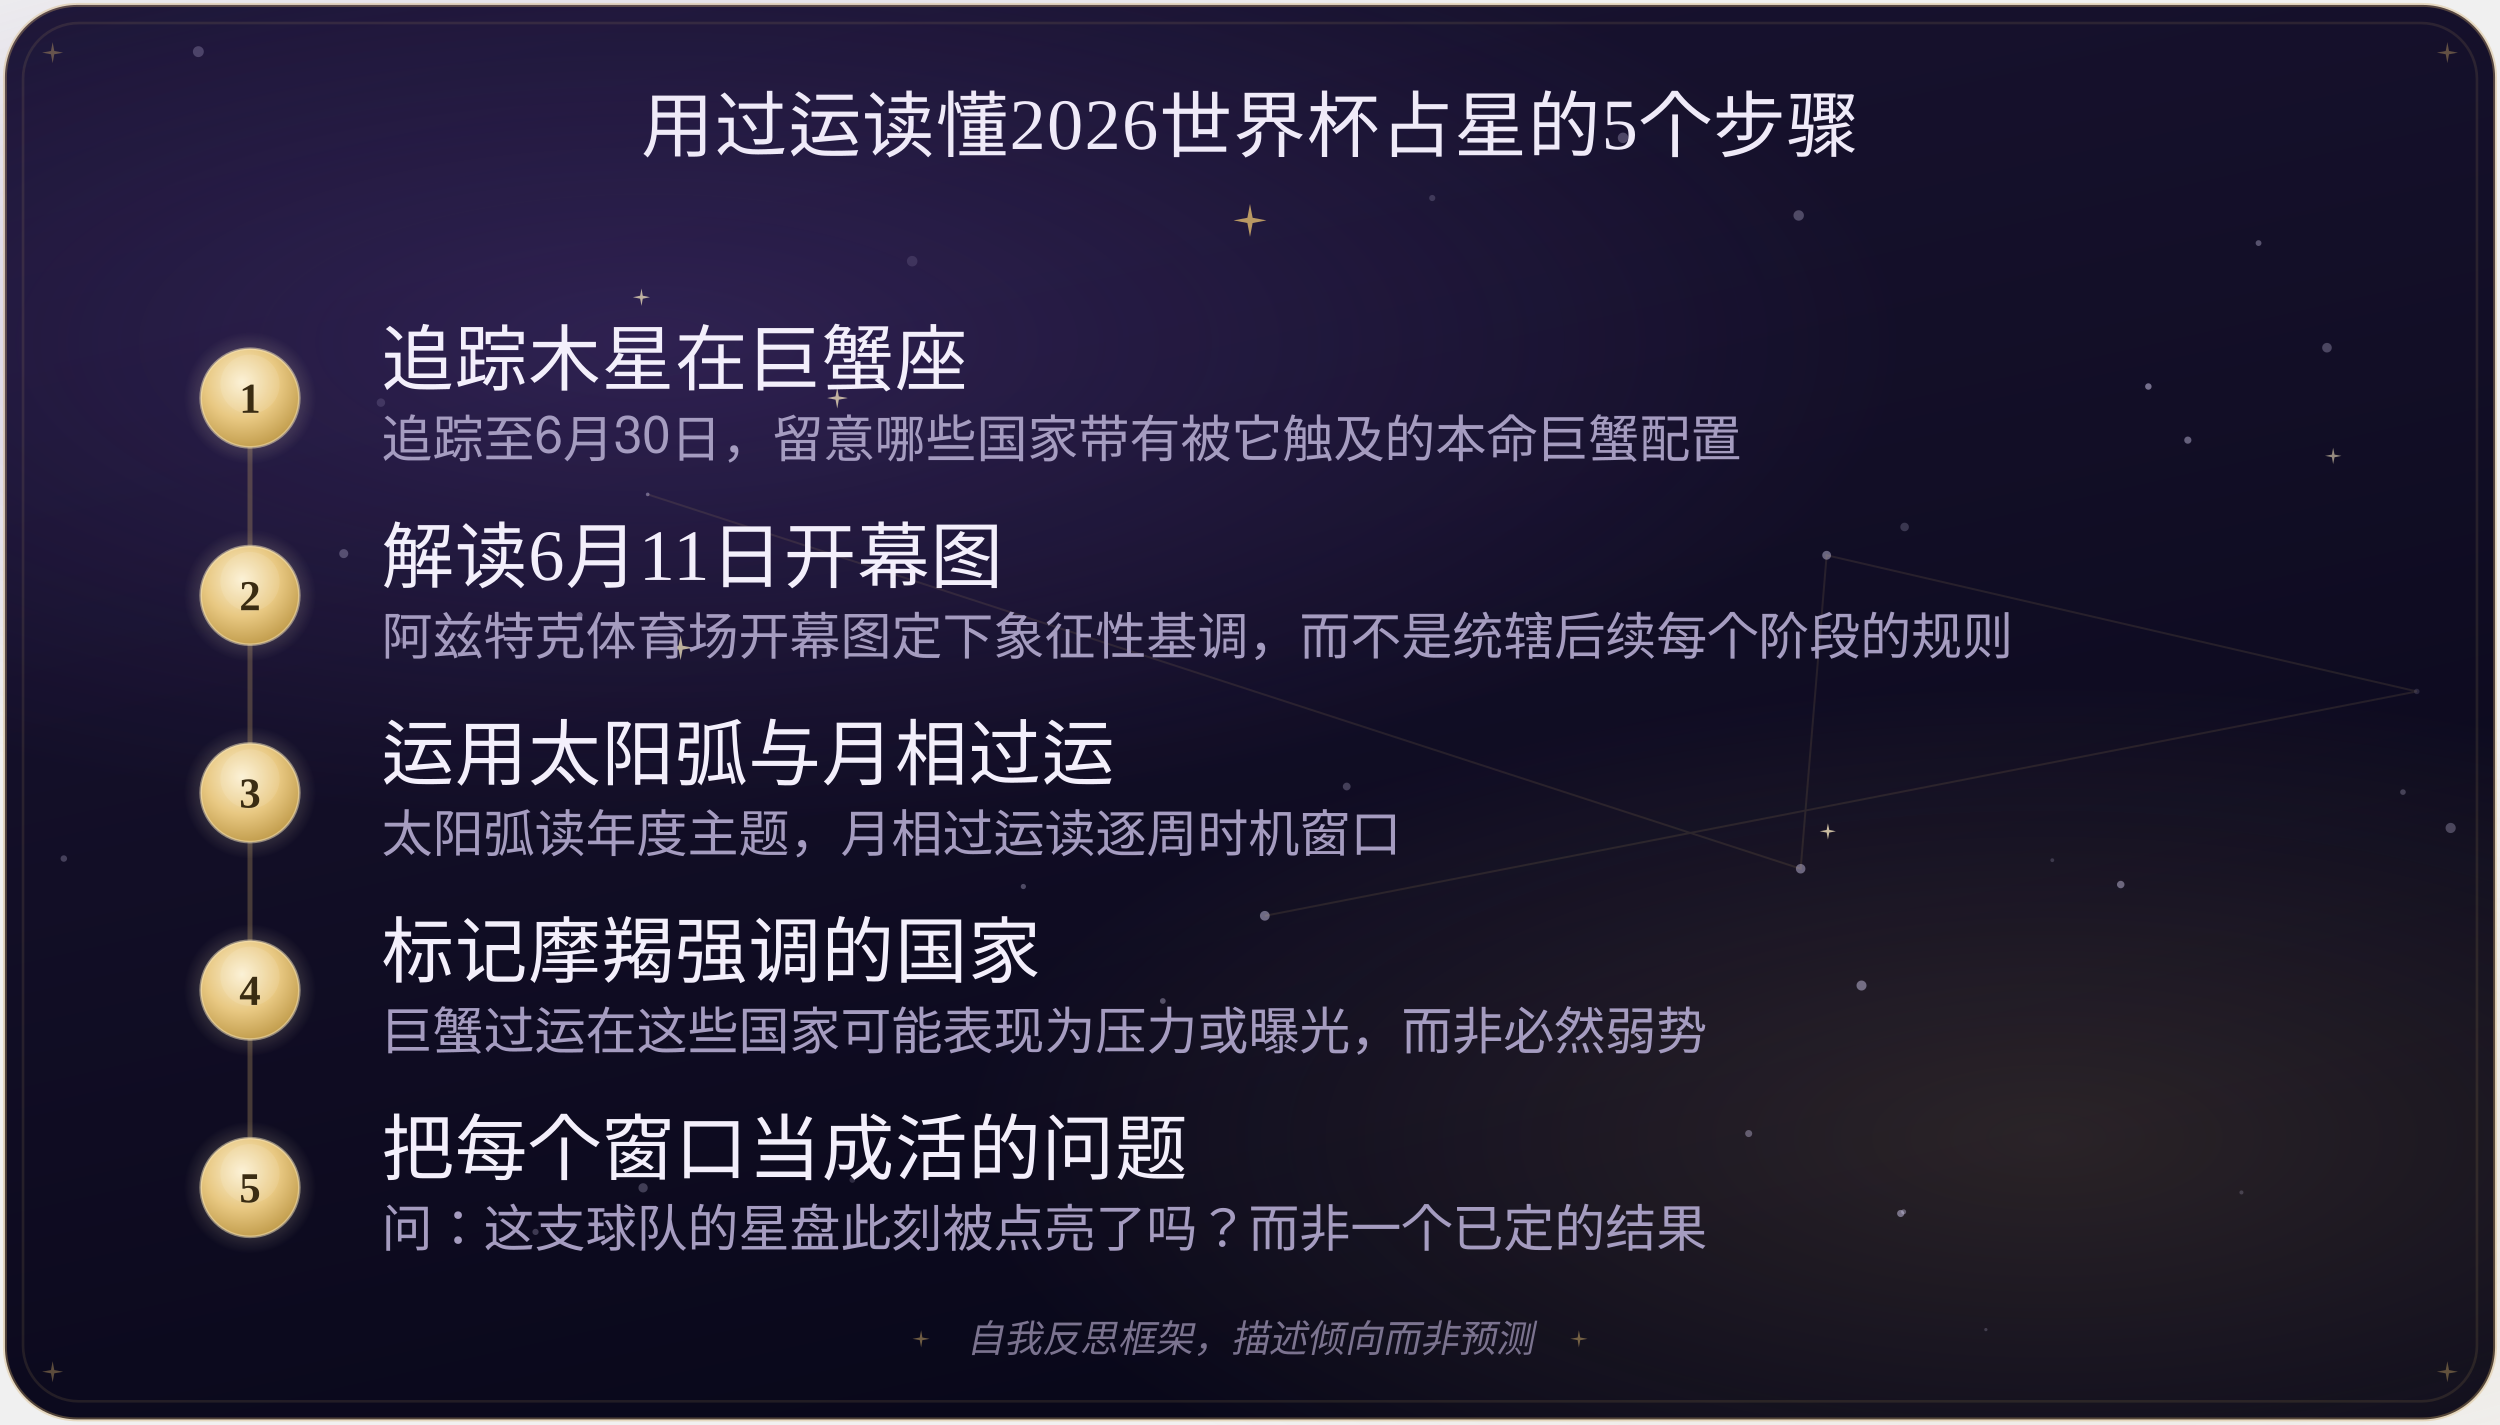
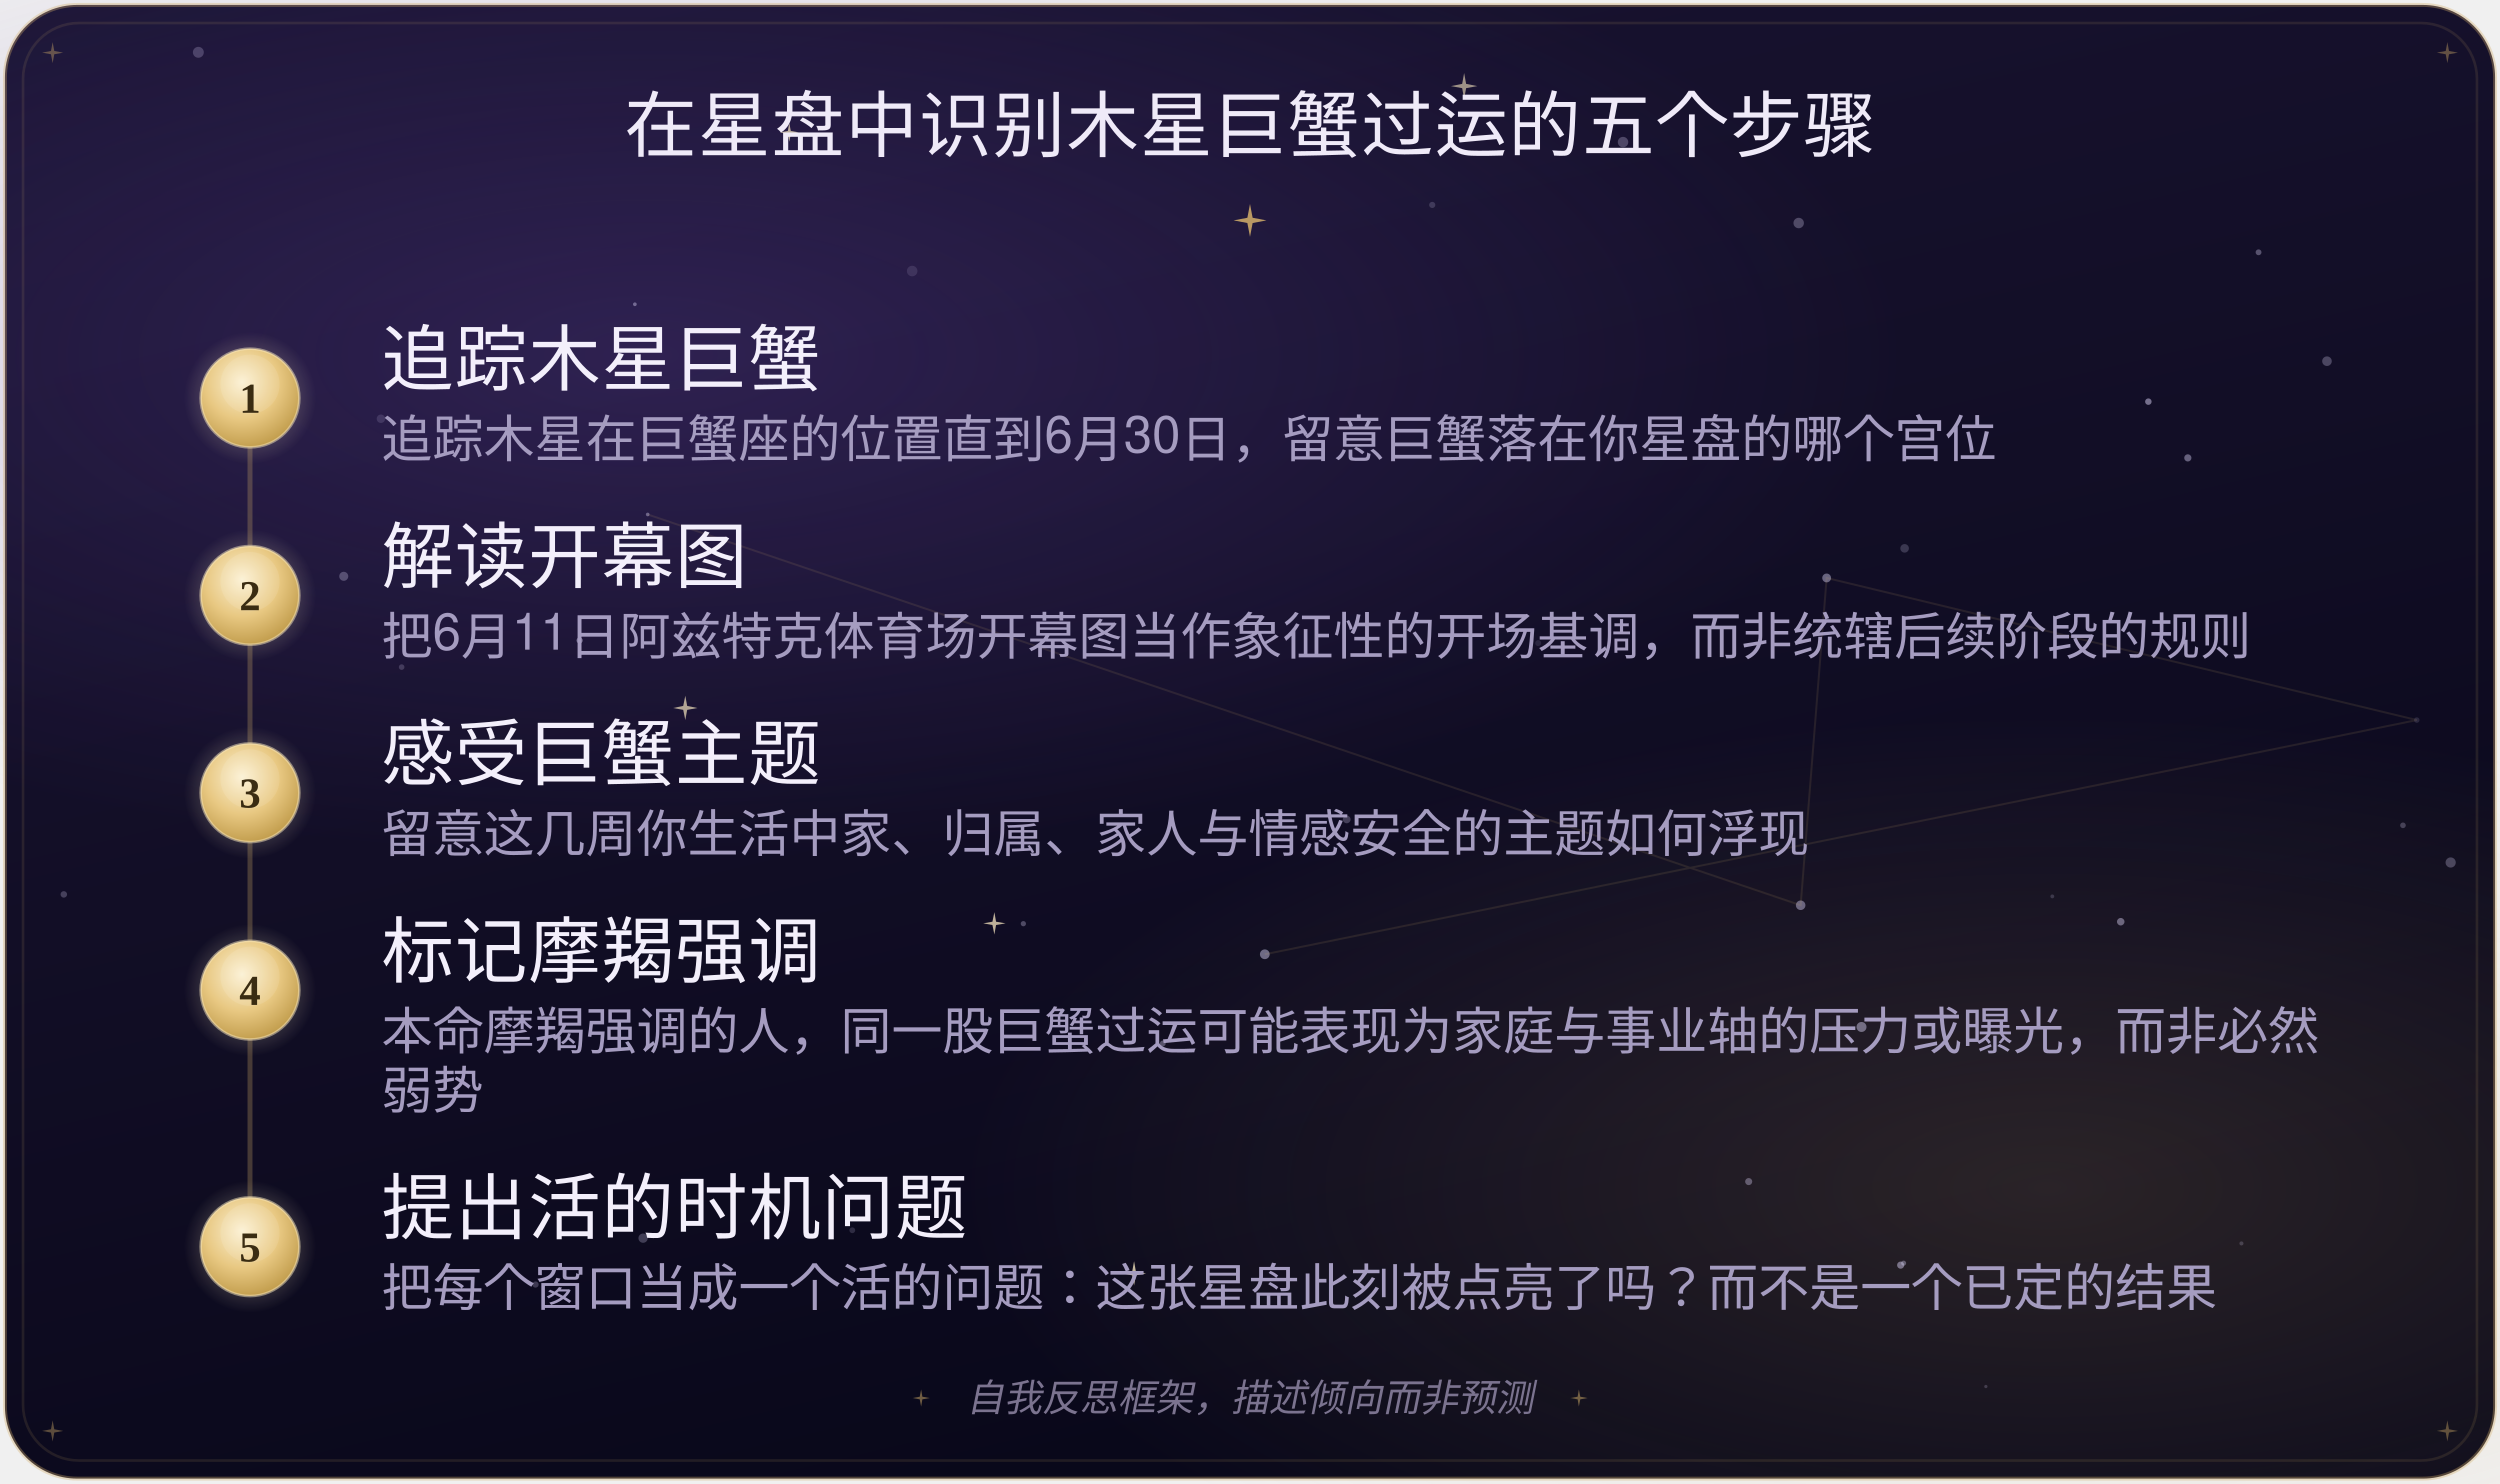
- <svg xmlns="http://www.w3.org/2000/svg" viewBox="0 0 760 433" role="img" aria-label="用过运读懂2026世界杯占星的5个步骤">
+ <svg xmlns="http://www.w3.org/2000/svg" viewBox="0 0 760 451" role="img" aria-label="在星盘中识别木星巨蟹过运的五个步骤">
  <defs>
    <linearGradient id="worldcup2026astrologyprediction0zh-panel" x1="0" y1="0" x2="0.4" y2="1">
      <stop offset="0" stop-color="#1a1433" />
      <stop offset="0.55" stop-color="#120e26" />
      <stop offset="1" stop-color="#09081a" />
    </linearGradient>
    <radialGradient id="worldcup2026astrologyprediction0zh-foil" cx="0.42" cy="0.34" r="0.75">
      <stop offset="0" stop-color="#fbf0d2" />
      <stop offset="0.5" stop-color="#e8c882" />
      <stop offset="1" stop-color="#b8923f" />
    </radialGradient>
    <radialGradient id="worldcup2026astrologyprediction0zh-glow" cx="0.5" cy="0.5" r="0.5">
      <stop offset="0" stop-color="#f6e6bf" />
      <stop offset="1" stop-color="#f6e6bf" stop-opacity="0" />
    </radialGradient>
    <radialGradient id="worldcup2026astrologyprediction0zh-neb1" cx="0.5" cy="0.5" r="0.5">
      <stop offset="0" stop-color="#6f4bb0" stop-opacity="0.28" />
      <stop offset="1" stop-color="#6f4bb0" stop-opacity="0" />
    </radialGradient>
    <radialGradient id="worldcup2026astrologyprediction0zh-neb2" cx="0.5" cy="0.5" r="0.5">
      <stop offset="0" stop-color="#d4af6a" stop-opacity="0.16" />
      <stop offset="1" stop-color="#d4af6a" stop-opacity="0" />
    </radialGradient>
    <linearGradient id="worldcup2026astrologyprediction0zh-rule" x1="0" y1="0" x2="1" y2="0">
      <stop offset="0" stop-color="#d4af6a" stop-opacity="0" />
      <stop offset="0.5" stop-color="#d4af6a" stop-opacity="0.6" />
      <stop offset="1" stop-color="#d4af6a" stop-opacity="0" />
    </linearGradient>
  </defs>
-   <rect x="1.5" y="1.5" width="757" height="430" rx="22" fill="url(#worldcup2026astrologyprediction0zh-panel)" />
-   <ellipse cx="198" cy="104" rx="380" ry="147" fill="url(#worldcup2026astrologyprediction0zh-neb1)" />
-   <ellipse cx="623" cy="346" rx="334" ry="139" fill="url(#worldcup2026astrologyprediction0zh-neb2)" />
-   <circle cx="565.9" cy="299.6" r="1.52" fill="#cfc8ea" opacity="0.48" />
-   <circle cx="707.4" cy="105.7" r="1.46" fill="#cfc8ea" opacity="0.30" />
-   <circle cx="546.8" cy="65.5" r="1.59" fill="#cfc8ea" opacity="0.31" />
-   <circle cx="384.5" cy="278.4" r="1.48" fill="#cfc8ea" opacity="0.49" />
-   <circle cx="734.7" cy="210.2" r="0.83" fill="#cfc8ea" opacity="0.15" />
-   <circle cx="686.6" cy="73.9" r="0.89" fill="#cfc8ea" opacity="0.36" />
-   <circle cx="681.4" cy="362.5" r="0.62" fill="#cfc8ea" opacity="0.22" />
-   <circle cx="467.6" cy="187.8" r="0.91" fill="#cfc8ea" opacity="0.12" />
-   <circle cx="259.1" cy="358.7" r="0.88" fill="#cfc8ea" opacity="0.18" />
-   <circle cx="493.4" cy="41.9" r="1.59" fill="#cfc8ea" opacity="0.29" />
-   <circle cx="603.7" cy="404.2" r="0.50" fill="#cfc8ea" opacity="0.22" />
-   <circle cx="531.6" cy="344.6" r="1.08" fill="#cfc8ea" opacity="0.38" />
-   <circle cx="644.7" cy="268.9" r="1.14" fill="#cfc8ea" opacity="0.46" />
-   <circle cx="115.8" cy="122.4" r="1.28" fill="#cfc8ea" opacity="0.16" />
-   <circle cx="311.1" cy="269.5" r="0.80" fill="#cfc8ea" opacity="0.33" />
-   <circle cx="730.5" cy="240.8" r="0.86" fill="#cfc8ea" opacity="0.27" />
-   <circle cx="435.4" cy="60.2" r="0.94" fill="#cfc8ea" opacity="0.20" />
-   <circle cx="579.0" cy="160.2" r="1.30" fill="#cfc8ea" opacity="0.22" />
-   <circle cx="555.3" cy="168.8" r="1.34" fill="#cfc8ea" opacity="0.46" />
-   <circle cx="653.1" cy="117.5" r="0.99" fill="#cfc8ea" opacity="0.52" />
-   <circle cx="60.3" cy="15.7" r="1.66" fill="#cfc8ea" opacity="0.25" />
-   <circle cx="623.9" cy="261.5" r="0.59" fill="#cfc8ea" opacity="0.20" />
-   <circle cx="547.4" cy="264.1" r="1.45" fill="#cfc8ea" opacity="0.45" />
-   <circle cx="162.8" cy="374.5" r="0.95" fill="#cfc8ea" opacity="0.25" />
-   <circle cx="196.9" cy="150.3" r="0.56" fill="#cfc8ea" opacity="0.42" />
-   <circle cx="665.1" cy="133.8" r="1.10" fill="#cfc8ea" opacity="0.44" />
-   <circle cx="19.4" cy="261.0" r="0.99" fill="#cfc8ea" opacity="0.27" />
-   <circle cx="577.8" cy="368.9" r="1.09" fill="#cfc8ea" opacity="0.50" />
-   <circle cx="104.5" cy="168.3" r="1.37" fill="#cfc8ea" opacity="0.31" />
-   <circle cx="195.5" cy="361.1" r="1.41" fill="#cfc8ea" opacity="0.27" />
-   <circle cx="409.4" cy="239.1" r="1.18" fill="#cfc8ea" opacity="0.27" />
-   <circle cx="176.2" cy="187.0" r="0.93" fill="#cfc8ea" opacity="0.54" />
-   <circle cx="353.5" cy="304.3" r="0.88" fill="#cfc8ea" opacity="0.36" />
-   <circle cx="745.0" cy="251.7" r="1.55" fill="#cfc8ea" opacity="0.30" />
-   <circle cx="122.1" cy="194.7" r="0.85" fill="#cfc8ea" opacity="0.22" />
-   <circle cx="277.3" cy="79.4" r="1.60" fill="#cfc8ea" opacity="0.14" />
-   <circle cx="578.7" cy="368.4" r="0.77" fill="#cfc8ea" opacity="0.39" />
-   <path d="M 195.023 87.7 L 195.4 89.9 L 197.6 90.355 L 195.4 90.8 L 195.023 93.0 L 194.6 90.8 L 192.4 90.355 L 194.6 89.9 Z" fill="#f6e6bf" opacity="0.73" />
-   <path d="M 206.902 193.1 L 207.5 196.3 L 210.7 196.894 L 207.5 197.5 L 206.902 200.7 L 206.3 197.5 L 203.1 196.894 L 206.3 196.3 Z" fill="#f6e6bf" opacity="0.738" />
-   <path d="M 709.273 136.1 L 709.7 138.2 L 711.8 138.582 L 709.7 139.0 L 709.273 141.1 L 708.9 139.0 L 706.8 138.582 L 708.9 138.2 Z" fill="#f6e6bf" opacity="0.581" />
-   <path d="M 555.69 250.3 L 556.1 252.3 L 558.1 252.714 L 556.1 253.1 L 555.69 255.2 L 555.3 253.1 L 553.2 252.714 L 555.3 252.3 Z" fill="#f6e6bf" opacity="0.794" />
-   <path d="M 254.529 117.8 L 255.0 120.5 L 257.7 120.999 L 255.0 121.5 L 254.529 124.2 L 254.0 121.5 L 251.4 120.999 L 254.0 120.5 Z" fill="#f6e6bf" opacity="0.744" />
-   <path d="M 384.5 278.4 L 734.7 210.2 L 555.3 168.8 L 547.4 264.1 L 196.9 150.3" fill="none" stroke="#d4af6a" stroke-width="0.6" opacity="0.12" />
-   <rect x="1.5" y="1.5" width="757" height="430" rx="22" fill="none" stroke="#d4af6a" stroke-opacity="0.34" stroke-width="1.2" />
-   <rect x="7" y="7" width="746" height="419" rx="17" fill="none" stroke="#d4af6a" stroke-opacity="0.12" stroke-width="0.8" />
+   <rect x="1.5" y="1.5" width="757" height="448" rx="22" fill="url(#worldcup2026astrologyprediction0zh-panel)" />
+   <ellipse cx="198" cy="108" rx="380" ry="153" fill="url(#worldcup2026astrologyprediction0zh-neb1)" />
+   <ellipse cx="623" cy="361" rx="334" ry="144" fill="url(#worldcup2026astrologyprediction0zh-neb2)" />
+   <circle cx="565.9" cy="312.2" r="1.52" fill="#cfc8ea" opacity="0.48" />
+   <circle cx="707.4" cy="109.8" r="1.46" fill="#cfc8ea" opacity="0.30" />
+   <circle cx="546.8" cy="67.8" r="1.59" fill="#cfc8ea" opacity="0.31" />
+   <circle cx="384.5" cy="290.1" r="1.48" fill="#cfc8ea" opacity="0.49" />
+   <circle cx="734.7" cy="218.9" r="0.83" fill="#cfc8ea" opacity="0.15" />
+   <circle cx="686.6" cy="76.7" r="0.89" fill="#cfc8ea" opacity="0.36" />
+   <circle cx="681.4" cy="378.0" r="0.62" fill="#cfc8ea" opacity="0.22" />
+   <circle cx="467.6" cy="195.5" r="0.91" fill="#cfc8ea" opacity="0.12" />
+   <circle cx="259.1" cy="374.0" r="0.88" fill="#cfc8ea" opacity="0.18" />
+   <circle cx="493.4" cy="43.2" r="1.59" fill="#cfc8ea" opacity="0.29" />
+   <circle cx="603.7" cy="421.5" r="0.50" fill="#cfc8ea" opacity="0.22" />
+   <circle cx="531.6" cy="359.2" r="1.08" fill="#cfc8ea" opacity="0.38" />
+   <circle cx="644.7" cy="280.2" r="1.14" fill="#cfc8ea" opacity="0.46" />
+   <circle cx="115.8" cy="127.3" r="1.28" fill="#cfc8ea" opacity="0.16" />
+   <circle cx="311.1" cy="280.8" r="0.80" fill="#cfc8ea" opacity="0.33" />
+   <circle cx="730.5" cy="250.9" r="0.86" fill="#cfc8ea" opacity="0.27" />
+   <circle cx="435.4" cy="62.3" r="0.94" fill="#cfc8ea" opacity="0.20" />
+   <circle cx="579.0" cy="166.7" r="1.30" fill="#cfc8ea" opacity="0.22" />
+   <circle cx="555.3" cy="175.7" r="1.34" fill="#cfc8ea" opacity="0.46" />
+   <circle cx="653.1" cy="122.1" r="0.99" fill="#cfc8ea" opacity="0.52" />
+   <circle cx="60.3" cy="15.9" r="1.66" fill="#cfc8ea" opacity="0.25" />
+   <circle cx="623.9" cy="272.5" r="0.59" fill="#cfc8ea" opacity="0.20" />
+   <circle cx="547.4" cy="275.2" r="1.45" fill="#cfc8ea" opacity="0.45" />
+   <circle cx="162.8" cy="390.5" r="0.95" fill="#cfc8ea" opacity="0.25" />
+   <circle cx="196.9" cy="156.4" r="0.56" fill="#cfc8ea" opacity="0.42" />
+   <circle cx="665.1" cy="139.2" r="1.10" fill="#cfc8ea" opacity="0.44" />
+   <circle cx="19.4" cy="271.9" r="0.99" fill="#cfc8ea" opacity="0.27" />
+   <circle cx="577.8" cy="384.6" r="1.09" fill="#cfc8ea" opacity="0.50" />
+   <circle cx="104.5" cy="175.2" r="1.37" fill="#cfc8ea" opacity="0.31" />
+   <circle cx="195.5" cy="376.4" r="1.41" fill="#cfc8ea" opacity="0.27" />
+   <circle cx="409.4" cy="249.1" r="1.18" fill="#cfc8ea" opacity="0.27" />
+   <circle cx="176.2" cy="194.7" r="0.93" fill="#cfc8ea" opacity="0.54" />
+   <circle cx="353.5" cy="317.2" r="0.88" fill="#cfc8ea" opacity="0.36" />
+   <circle cx="745.0" cy="262.2" r="1.55" fill="#cfc8ea" opacity="0.30" />
+   <circle cx="122.1" cy="202.8" r="0.85" fill="#cfc8ea" opacity="0.22" />
+   <circle cx="277.3" cy="82.4" r="1.60" fill="#cfc8ea" opacity="0.14" />
+   <circle cx="578.7" cy="384.0" r="0.77" fill="#cfc8ea" opacity="0.39" />
+   <circle cx="193.0" cy="92.5" r="0.57" fill="#cfc8ea" opacity="0.44" />
+   <path d="M 344.757 383.4 L 345.3 386.5 L 348.4 387.103 L 345.3 387.7 L 344.757 390.8 L 344.2 387.7 L 341.1 387.103 L 344.2 386.5 Z" fill="#f6e6bf" opacity="0.786" />
+   <path d="M 239.94 37.4 L 240.4 39.8 L 242.8 40.231 L 240.4 40.7 L 239.94 43.1 L 239.5 40.7 L 237.1 40.231 L 239.5 39.8 Z" fill="#f6e6bf" opacity="0.722" />
+   <path d="M 445.096 22.2 L 445.7 25.5 L 449.1 26.179 L 445.7 26.8 L 445.096 30.1 L 444.5 26.8 L 441.1 26.179 L 444.5 25.5 Z" fill="#f6e6bf" opacity="0.598" />
+   <path d="M 208.333 211.5 L 208.9 214.6 L 212.0 215.235 L 208.9 215.8 L 208.333 218.9 L 207.7 215.8 L 204.6 215.235 L 207.7 214.6 Z" fill="#f6e6bf" opacity="0.69" />
+   <path d="M 302.289 277.3 L 302.8 280.2 L 305.7 280.7 L 302.8 281.2 L 302.289 284.1 L 301.7 281.2 L 298.9 280.7 L 301.7 280.2 Z" fill="#f6e6bf" opacity="0.754" />
+   <path d="M 384.5 290.1 L 734.7 218.9 L 555.3 175.7 L 547.4 275.2 L 196.9 156.4" fill="none" stroke="#d4af6a" stroke-width="0.6" opacity="0.12" />
+   <rect x="1.5" y="1.5" width="757" height="448" rx="22" fill="none" stroke="#d4af6a" stroke-opacity="0.34" stroke-width="1.2" />
+   <rect x="7" y="7" width="746" height="437" rx="17" fill="none" stroke="#d4af6a" stroke-opacity="0.12" stroke-width="0.8" />
  <path d="M 16 12.8 L 16.5 15.5 L 19.2 16 L 16.5 16.5 L 16 19.2 L 15.5 16.5 L 12.8 16 L 15.5 15.5 Z" fill="#d4af6a" opacity="0.4" />
  <path d="M 744 12.8 L 744.5 15.5 L 747.2 16 L 744.5 16.5 L 744 19.2 L 743.5 16.5 L 740.8 16 L 743.5 15.5 Z" fill="#d4af6a" opacity="0.4" />
-   <path d="M 16 413.8 L 16.5 416.5 L 19.2 417 L 16.5 417.5 L 16 420.2 L 15.5 417.5 L 12.8 417 L 15.5 416.5 Z" fill="#d4af6a" opacity="0.4" />
-   <path d="M 744 413.8 L 744.5 416.5 L 747.2 417 L 744.5 417.5 L 744 420.2 L 743.5 417.5 L 740.8 417 L 743.5 416.5 Z" fill="#d4af6a" opacity="0.4" />
-   <text x="380" y="46" text-anchor="middle" font-family="Georgia, 'Times New Roman', serif" font-size="22" letter-spacing="0.4" fill="#efeaf8">用过运读懂2026世界杯占星的5个步骤</text>
+   <path d="M 16 431.8 L 16.5 434.5 L 19.2 435 L 16.5 435.5 L 16 438.2 L 15.5 435.5 L 12.8 435 L 15.5 434.5 Z" fill="#d4af6a" opacity="0.4" />
+   <path d="M 744 431.8 L 744.5 434.5 L 747.2 435 L 744.5 435.5 L 744 438.2 L 743.5 435.5 L 740.8 435 L 743.5 434.5 Z" fill="#d4af6a" opacity="0.4" />
+   <text x="380" y="46" text-anchor="middle" font-family="Georgia, 'Times New Roman', serif" font-size="22" letter-spacing="0.4" fill="#efeaf8">在星盘中识别木星巨蟹过运的五个步骤</text>
  <line x1="230" y1="67" x2="368" y2="67" stroke="url(#worldcup2026astrologyprediction0zh-rule)" stroke-width="1" />
  <line x1="392" y1="67" x2="530" y2="67" stroke="url(#worldcup2026astrologyprediction0zh-rule)" stroke-width="1" />
  <path d="M 380 62.0 L 380.8 66.2 L 385.0 67 L 380.8 67.8 L 380 72.0 L 379.2 67.8 L 375.0 67 L 379.2 66.2 Z" fill="#d4af6a" opacity="0.85" />
-   <line x1="76" y1="121" x2="76" y2="361" stroke="#d4af6a" stroke-opacity="0.28" stroke-width="1.5" />
+   <line x1="76" y1="121" x2="76" y2="379" stroke="#d4af6a" stroke-opacity="0.28" stroke-width="1.5" />
  <circle cx="76" cy="121" r="20.0" fill="url(#worldcup2026astrologyprediction0zh-glow)" opacity="0.5" />
  <circle cx="76" cy="121" r="15" fill="url(#worldcup2026astrologyprediction0zh-foil)" stroke="#f6e6bf" stroke-opacity="0.5" stroke-width="0.8" />
  <circle cx="76" cy="116.8" r="9.0" fill="#ffffff" opacity="0.10" />
  <text x="76" y="125.5" text-anchor="middle" font-family="Georgia, 'Times New Roman', serif" font-size="13" font-weight="700" fill="#3a2c12">1</text>
-   <text x="116" y="117.0" font-family="Georgia, 'Times New Roman', serif" font-size="22" letter-spacing="0.3" fill="#f3effb">追踪木星在巨蟹座</text>
-   <text x="116" y="139.0" font-family="Helvetica, Arial, sans-serif" font-size="15.5" fill="#a59cc0">追踪至6月30日，留意哪些国家带有被它触及的本命巨蟹配置</text>
+   <text x="116" y="117.0" font-family="Georgia, 'Times New Roman', serif" font-size="22" letter-spacing="0.3" fill="#f3effb">追踪木星巨蟹</text>
+   <text x="116" y="139.0" font-family="Helvetica, Arial, sans-serif" font-size="15.5" fill="#a59cc0">追踪木星在巨蟹座的位置直到6月30日，留意巨蟹落在你星盘的哪个宫位</text>
  <circle cx="76" cy="181" r="20.0" fill="url(#worldcup2026astrologyprediction0zh-glow)" opacity="0.5" />
  <circle cx="76" cy="181" r="15" fill="url(#worldcup2026astrologyprediction0zh-foil)" stroke="#f6e6bf" stroke-opacity="0.5" stroke-width="0.8" />
  <circle cx="76" cy="176.8" r="9.0" fill="#ffffff" opacity="0.10" />
  <text x="76" y="185.5" text-anchor="middle" font-family="Georgia, 'Times New Roman', serif" font-size="13" font-weight="700" fill="#3a2c12">2</text>
-   <text x="116" y="177.0" font-family="Georgia, 'Times New Roman', serif" font-size="22" letter-spacing="0.3" fill="#f3effb">解读6月11日开幕图</text>
-   <text x="116" y="199.0" font-family="Helvetica, Arial, sans-serif" font-size="15.5" fill="#a59cc0">阿兹特克体育场开幕图定下象征性基调，而不是统辖后续每个阶段的规则</text>
+   <text x="116" y="177.0" font-family="Georgia, 'Times New Roman', serif" font-size="22" letter-spacing="0.3" fill="#f3effb">解读开幕图</text>
+   <text x="116" y="199.0" font-family="Helvetica, Arial, sans-serif" font-size="15.5" fill="#a59cc0">把6月11日阿兹特克体育场开幕图当作象征性的开场基调，而非统辖后续阶段的规则</text>
  <circle cx="76" cy="241" r="20.0" fill="url(#worldcup2026astrologyprediction0zh-glow)" opacity="0.5" />
  <circle cx="76" cy="241" r="15" fill="url(#worldcup2026astrologyprediction0zh-foil)" stroke="#f6e6bf" stroke-opacity="0.5" stroke-width="0.8" />
  <circle cx="76" cy="236.8" r="9.0" fill="#ffffff" opacity="0.10" />
  <text x="76" y="245.5" text-anchor="middle" font-family="Georgia, 'Times New Roman', serif" font-size="13" font-weight="700" fill="#3a2c12">3</text>
-   <text x="116" y="237.0" font-family="Georgia, 'Times New Roman', serif" font-size="22" letter-spacing="0.3" fill="#f3effb">运用太阳弧与月相过运</text>
-   <text x="116" y="259.0" font-family="Helvetica, Arial, sans-serif" font-size="15.5" fill="#a59cc0">太阳弧读年度主题，月相过运读逐周时机窗口</text>
+   <text x="116" y="237.0" font-family="Georgia, 'Times New Roman', serif" font-size="22" letter-spacing="0.3" fill="#f3effb">感受巨蟹主题</text>
+   <text x="116" y="259.0" font-family="Helvetica, Arial, sans-serif" font-size="15.5" fill="#a59cc0">留意这几周你生活中家、归属、家人与情感安全的主题如何浮现</text>
  <circle cx="76" cy="301" r="20.0" fill="url(#worldcup2026astrologyprediction0zh-glow)" opacity="0.5" />
  <circle cx="76" cy="301" r="15" fill="url(#worldcup2026astrologyprediction0zh-foil)" stroke="#f6e6bf" stroke-opacity="0.5" stroke-width="0.8" />
  <circle cx="76" cy="296.8" r="9.0" fill="#ffffff" opacity="0.10" />
  <text x="76" y="305.5" text-anchor="middle" font-family="Georgia, 'Times New Roman', serif" font-size="13" font-weight="700" fill="#3a2c12">4</text>
-   <text x="116" y="297.0" font-family="Georgia, 'Times New Roman', serif" font-size="22" letter-spacing="0.3" fill="#f3effb">标记摩羯强调的国家</text>
-   <text x="116" y="319.0" font-family="Helvetica, Arial, sans-serif" font-size="15.5" fill="#a59cc0">巨蟹过运在这些国家可能表现为压力或曝光，而非必然弱势</text>
-   <circle cx="76" cy="361" r="20.0" fill="url(#worldcup2026astrologyprediction0zh-glow)" opacity="0.5" />
-   <circle cx="76" cy="361" r="15" fill="url(#worldcup2026astrologyprediction0zh-foil)" stroke="#f6e6bf" stroke-opacity="0.5" stroke-width="0.8" />
-   <circle cx="76" cy="356.8" r="9.0" fill="#ffffff" opacity="0.10" />
-   <text x="76" y="365.5" text-anchor="middle" font-family="Georgia, 'Times New Roman', serif" font-size="13" font-weight="700" fill="#3a2c12">5</text>
-   <text x="116" y="357.0" font-family="Georgia, 'Times New Roman', serif" font-size="22" letter-spacing="0.3" fill="#f3effb">把每个窗口当成活的问题</text>
-   <text x="116" y="379.0" font-family="Helvetica, Arial, sans-serif" font-size="15.5" fill="#a59cc0">问：这支球队的星盘此刻被点亮了吗？而非一个已定的结果</text>
-   <path d="M 280.025 404.4 L 280.4 406.6 L 282.6 407 L 280.4 407.4 L 280.025 409.6 L 279.6 407.4 L 277.4 407 L 279.6 406.6 Z" fill="#d4af6a" opacity="0.5" />
-   <text x="380" y="411" text-anchor="middle" font-family="Georgia, 'Times New Roman', serif" font-style="italic" font-size="11.5" fill="#7b738f">自我反思框架，描述倾向而非预测</text>
-   <path d="M 479.975 404.4 L 480.4 406.6 L 482.6 407 L 480.4 407.4 L 479.975 409.6 L 479.6 407.4 L 477.4 407 L 479.6 406.6 Z" fill="#d4af6a" opacity="0.5" />
+   <text x="116" y="297.0" font-family="Georgia, 'Times New Roman', serif" font-size="22" letter-spacing="0.3" fill="#f3effb">标记摩羯强调</text>
+   <text x="116" y="319.0" font-family="Helvetica, Arial, sans-serif" font-size="15.5" fill="#a59cc0">本命摩羯强调的人，同一股巨蟹过运可能表现为家庭与事业轴的压力或曝光，而非必然</text>
+   <text x="116" y="337.0" font-family="Helvetica, Arial, sans-serif" font-size="15.5" fill="#a59cc0">弱势</text>
+   <circle cx="76" cy="379" r="20.0" fill="url(#worldcup2026astrologyprediction0zh-glow)" opacity="0.5" />
+   <circle cx="76" cy="379" r="15" fill="url(#worldcup2026astrologyprediction0zh-foil)" stroke="#f6e6bf" stroke-opacity="0.5" stroke-width="0.8" />
+   <circle cx="76" cy="374.8" r="9.0" fill="#ffffff" opacity="0.10" />
+   <text x="76" y="383.5" text-anchor="middle" font-family="Georgia, 'Times New Roman', serif" font-size="13" font-weight="700" fill="#3a2c12">5</text>
+   <text x="116" y="375.0" font-family="Georgia, 'Times New Roman', serif" font-size="22" letter-spacing="0.3" fill="#f3effb">提出活的时机问题</text>
+   <text x="116" y="397.0" font-family="Helvetica, Arial, sans-serif" font-size="15.5" fill="#a59cc0">把每个窗口当成一个活的问题：这张星盘此刻被点亮了吗？而不是一个已定的结果</text>
+   <path d="M 280.025 422.4 L 280.4 424.6 L 282.6 425 L 280.4 425.4 L 280.025 427.6 L 279.6 425.4 L 277.4 425 L 279.6 424.6 Z" fill="#d4af6a" opacity="0.5" />
+   <text x="380" y="429" text-anchor="middle" font-family="Georgia, 'Times New Roman', serif" font-style="italic" font-size="11.5" fill="#7b738f">自我反思框架，描述倾向而非预测</text>
+   <path d="M 479.975 422.4 L 480.4 424.6 L 482.6 425 L 480.4 425.4 L 479.975 427.6 L 479.6 425.4 L 477.4 425 L 479.6 424.6 Z" fill="#d4af6a" opacity="0.5" />
</svg>
